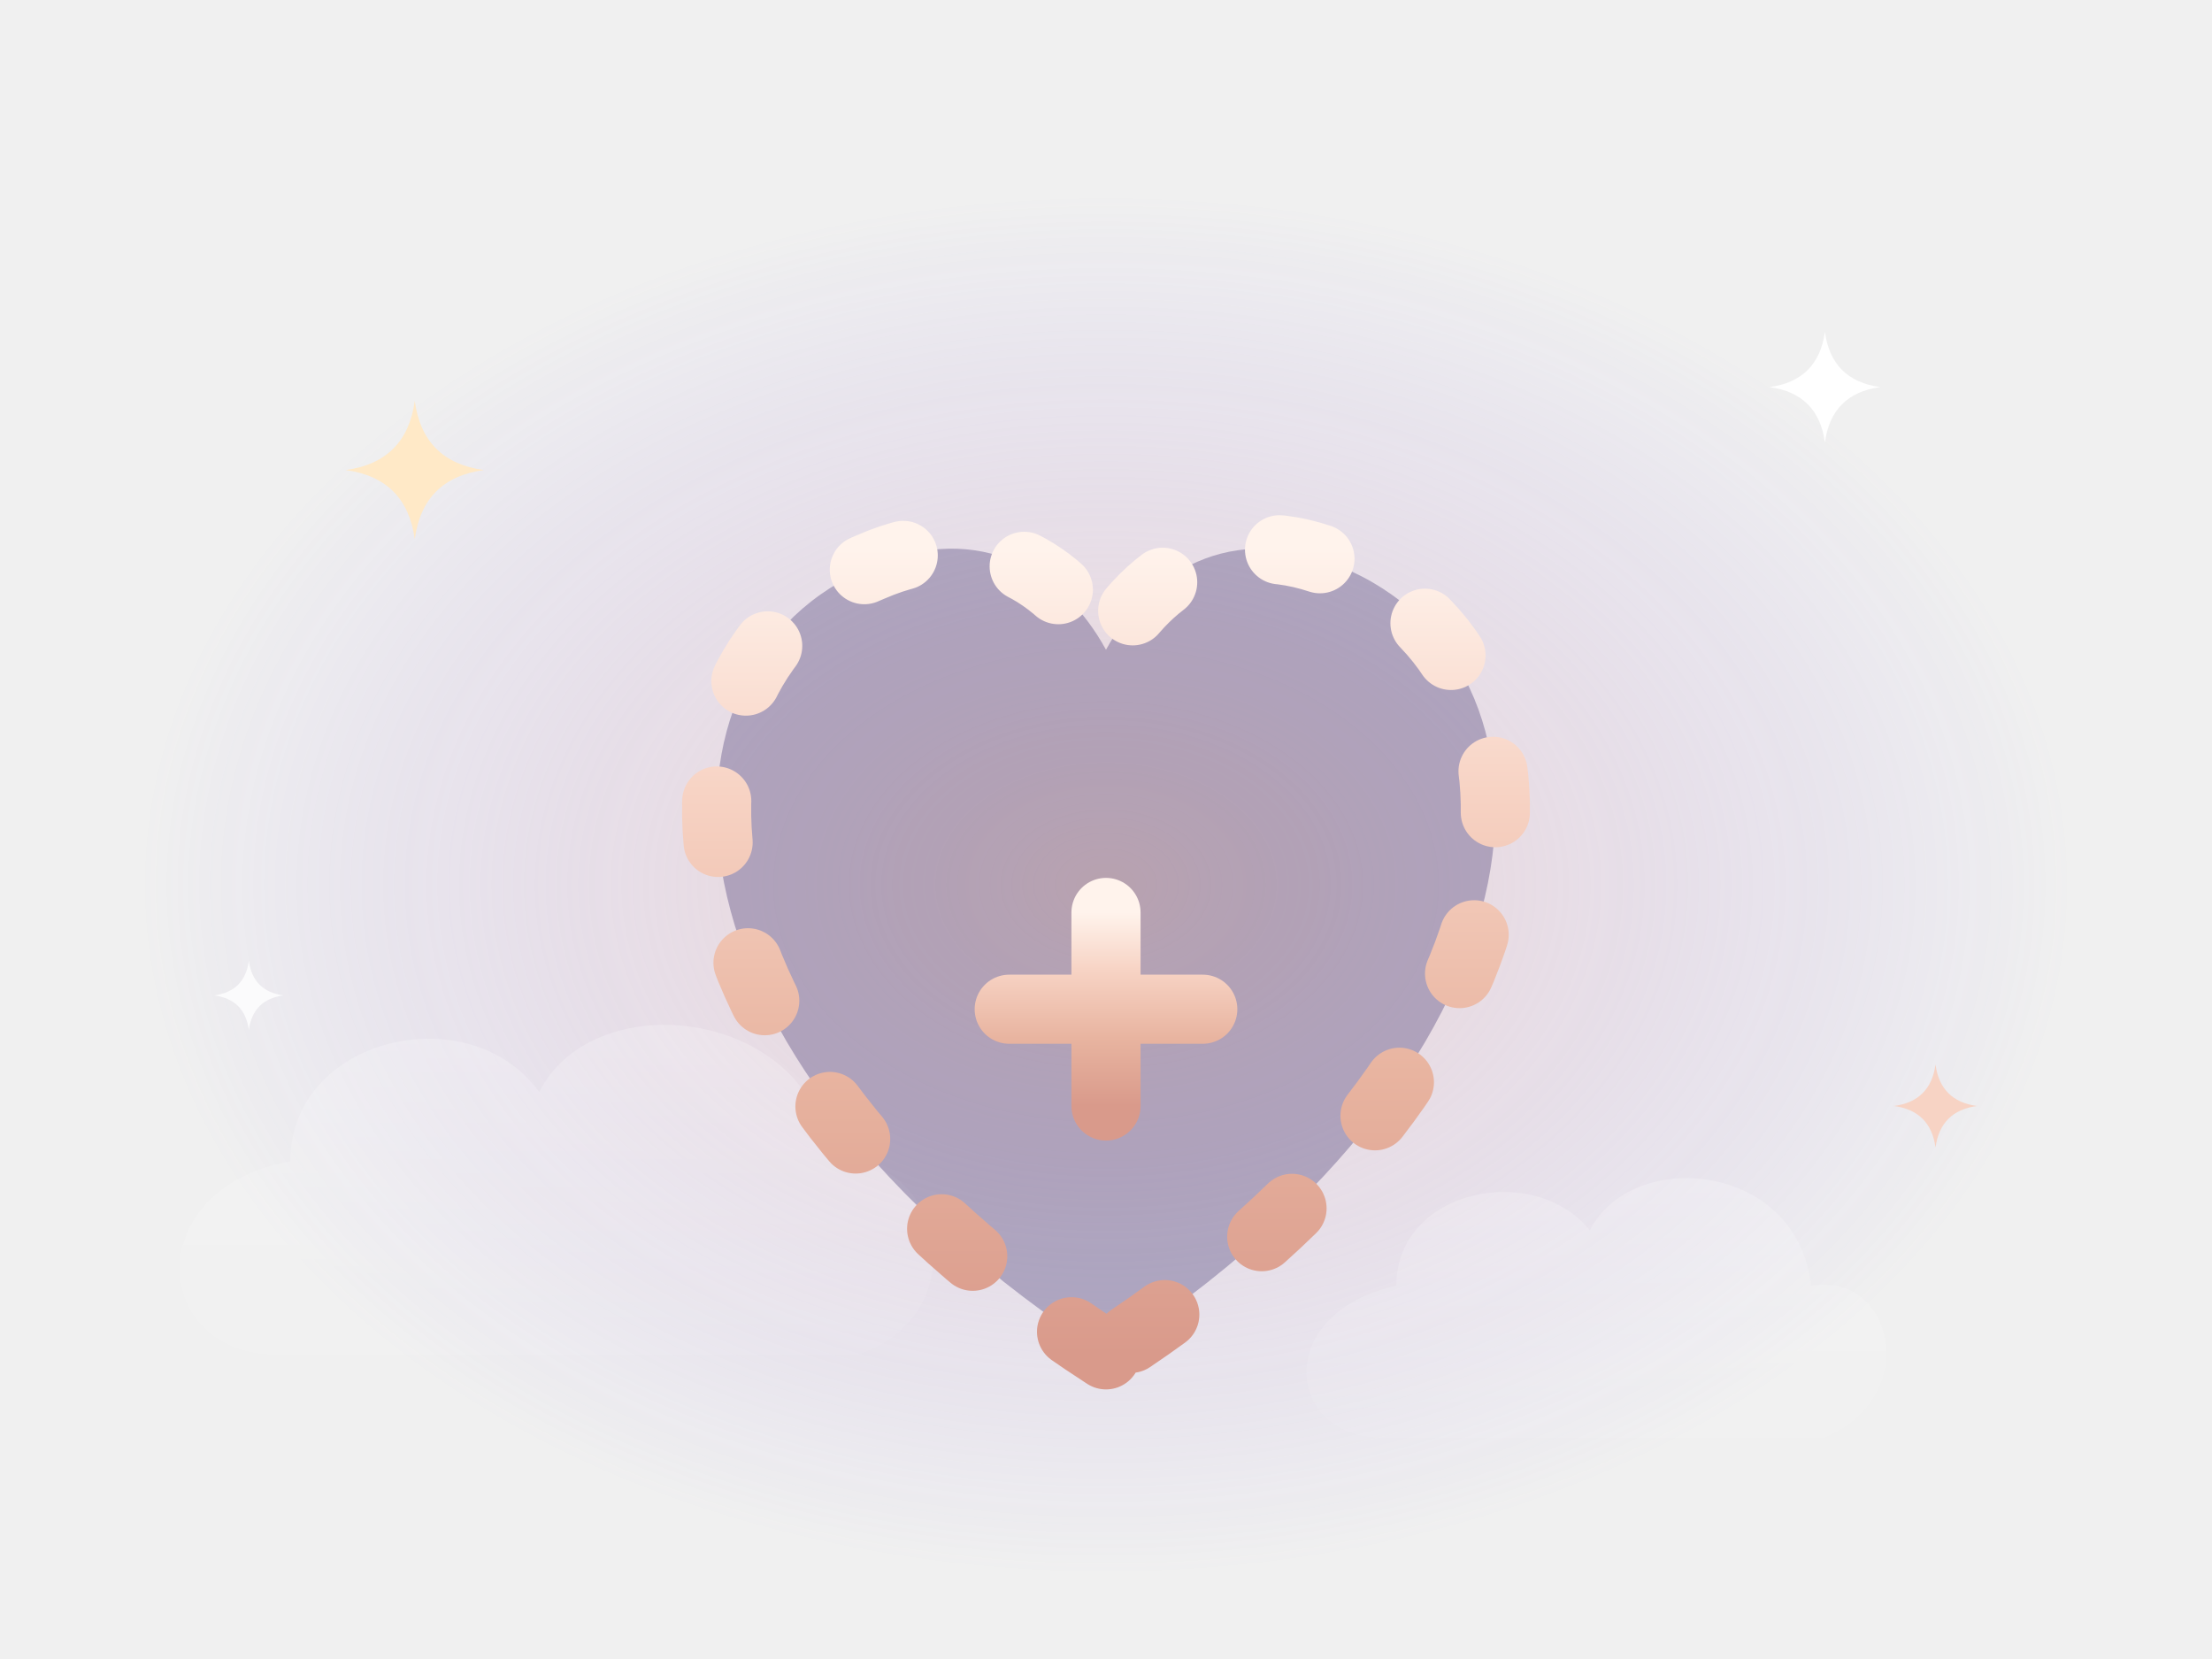
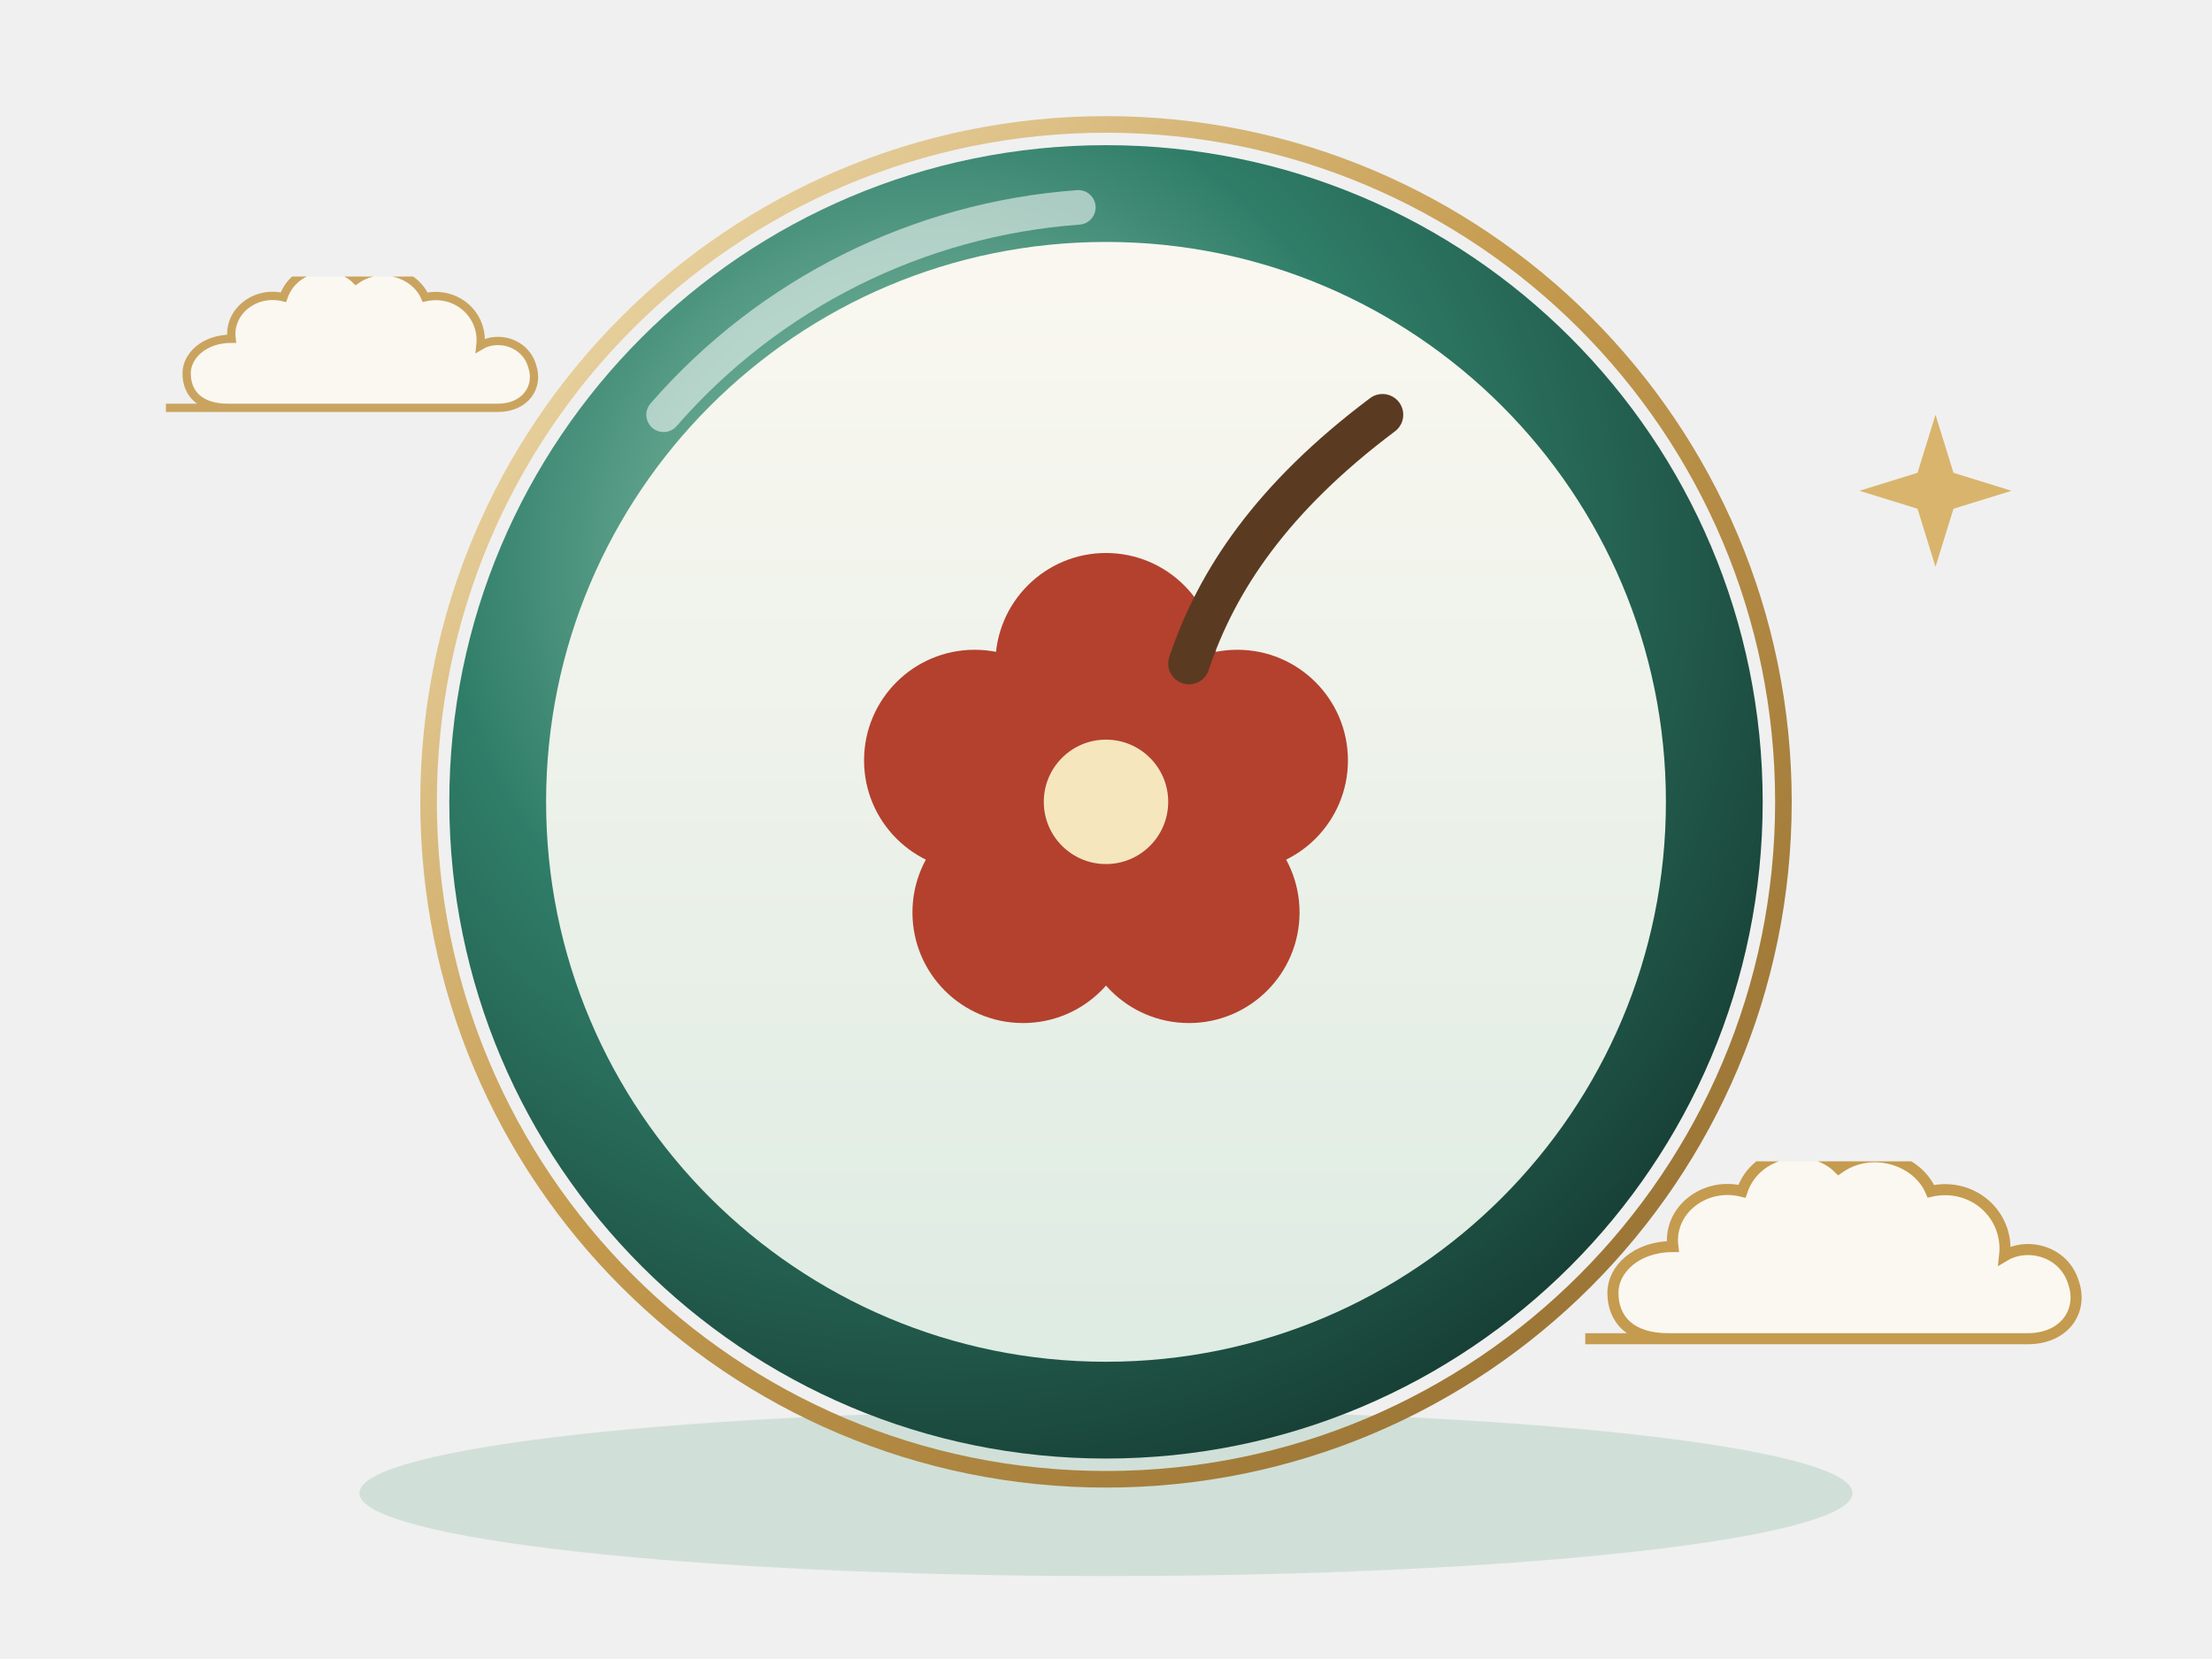
- <svg xmlns="http://www.w3.org/2000/svg" viewBox="0 0 160 120">
+ <svg xmlns="http://www.w3.org/2000/svg" viewBox="0 0 160 120" width="160" height="120">
  <defs>
-     <linearGradient id="rg" x1="0" y1="0" x2="0" y2="1">
-       <stop offset="0" stop-color="#FFF3EC" />
-       <stop offset="0.3" stop-color="#F7D3C4" />
-       <stop offset="0.65" stop-color="#E8B4A0" />
-       <stop offset="1" stop-color="#D99A8B" />
+     <linearGradient id="au" x1="0" y1="0" x2="1" y2="1">
+       <stop offset="0" stop-color="#F5E6BE" />
+       <stop offset=".45" stop-color="#C59B4F" />
+       <stop offset="1" stop-color="#8F6A2E" />
    </linearGradient>
-     <linearGradient id="cl" x1="0" y1="0" x2="0" y2="1">
-       <stop offset="0" stop-color="#fff" stop-opacity="0.22" />
-       <stop offset="1" stop-color="#fff" stop-opacity="0.04" />
+     <radialGradient id="j" cx=".35" cy=".3" r=".8">
+       <stop offset="0" stop-color="#9BD0B8" />
+       <stop offset=".5" stop-color="#2F7D68" />
+       <stop offset="1" stop-color="#173F35" />
+     </radialGradient>
+     <linearGradient id="d" x1="0" y1="0" x2="0" y2="1">
+       <stop offset="0" stop-color="#FBF8F1" />
+       <stop offset="1" stop-color="#DDEBE2" />
    </linearGradient>
-     <radialGradient id="gl" cx="0.5" cy="0.5" r="0.5">
-       <stop offset="0" stop-color="#FFB59A" stop-opacity="0.35" />
-       <stop offset="1" stop-color="#7A5BE0" stop-opacity="0" />
-     </radialGradient>
-     <path id="sp" d="M0-1Q.12-.12 1 0Q.12 .12 0 1Q-.12 .12-1 0Q-.12-.12 0-1Z" />
+     <symbol id="cl" viewBox="0 0 120 44">
+       <path d="M8 38h96c8 0 12-6 10-12-2-7-10-9-15-6 1-9-7-16-16-14-3-7-13-10-20-5-6-6-18-4-21 5-8-2-16 4-15 12-8 0-13 5-13 10 0 6 4 10 12 10z" fill="#FBF8F1" stroke="#C59B4F" stroke-width="2.4" />
+     </symbol>
  </defs>
-   <ellipse cx="80" cy="64" rx="70" ry="50" fill="url(#gl)" />
-   <path d="M20 98c-9 0-10-12 1-14 0-9 13-12 18-5 4-8 20-6 21 5 8-1 11 11 2 14z" fill="url(#cl)" />
-   <path d="M100 104c-7 0-8-9 1-11 0-7 10-9 14-4 3-6 15-5 16 4 6-1 8 8 1 11z" fill="url(#cl)" />
-   <use href="#sp" transform="translate(30 34) scale(5)" fill="#FFE9C7" />
-   <use href="#sp" transform="translate(132 28) scale(4)" fill="#fff" />
-   <use href="#sp" transform="translate(140 80) scale(3)" fill="#F7D3C4" />
-   <use href="#sp" transform="translate(18 72) scale(2.500)" fill="#fff" opacity=".8" />
-   <path d="M80 98C46 76 46 48 63 41c8-3.500 14 .5 17 6 3-5.500 9-9.500 17-6 17 7 17 35-17 57z" fill="#2B1B5E" fill-opacity=".3" stroke="url(#rg)" stroke-width="5" stroke-linejoin="round" stroke-dasharray="3 9" stroke-linecap="round" />
-   <path d="M80 66v14M73 73h14" stroke="url(#rg)" stroke-width="5" stroke-linecap="round" />
+   <ellipse cx="80" cy="108" rx="54" ry="6" fill="#A9CDBB" opacity=".45" />
+   <circle cx="80" cy="58" r="44" fill="url(#d)" />
+   <circle cx="80" cy="58" r="44" fill="none" stroke="url(#j)" stroke-width="7" />
+   <circle cx="80" cy="58" r="49" fill="none" stroke="url(#au)" stroke-width="1.2" />
+   <path d="M48 30a44 44 0 0 1 30-15" stroke="#fff" stroke-opacity=".55" stroke-width="2.5" stroke-linecap="round" fill="none" />
+   <g transform="translate(80 58)">
+     <g fill="#B3412E">
+       <circle cx="0" cy="-10" r="8" />
+       <circle cx="9.5" cy="-3" r="8" />
+       <circle cx="6" cy="8" r="8" />
+       <circle cx="-6" cy="8" r="8" />
+       <circle cx="-9.5" cy="-3" r="8" />
+     </g>
+     <circle r="4.5" fill="#F5E6BE" />
+   </g>
+   <path d="M100 30c-8 6-12 12-14 18" stroke="#5B3A22" stroke-width="3" stroke-linecap="round" fill="none" />
+   <use href="#cl" x="112" y="84" width="40" height="15" />
+   <use href="#cl" x="10" y="20" width="30" height="11" opacity=".9" />
+   <path d="M140 30l1.3 4.2 4.2 1.3-4.2 1.3-1.3 4.2-1.3-4.2-4.2-1.3 4.2-1.3z" fill="#D9B46C" />
</svg>
